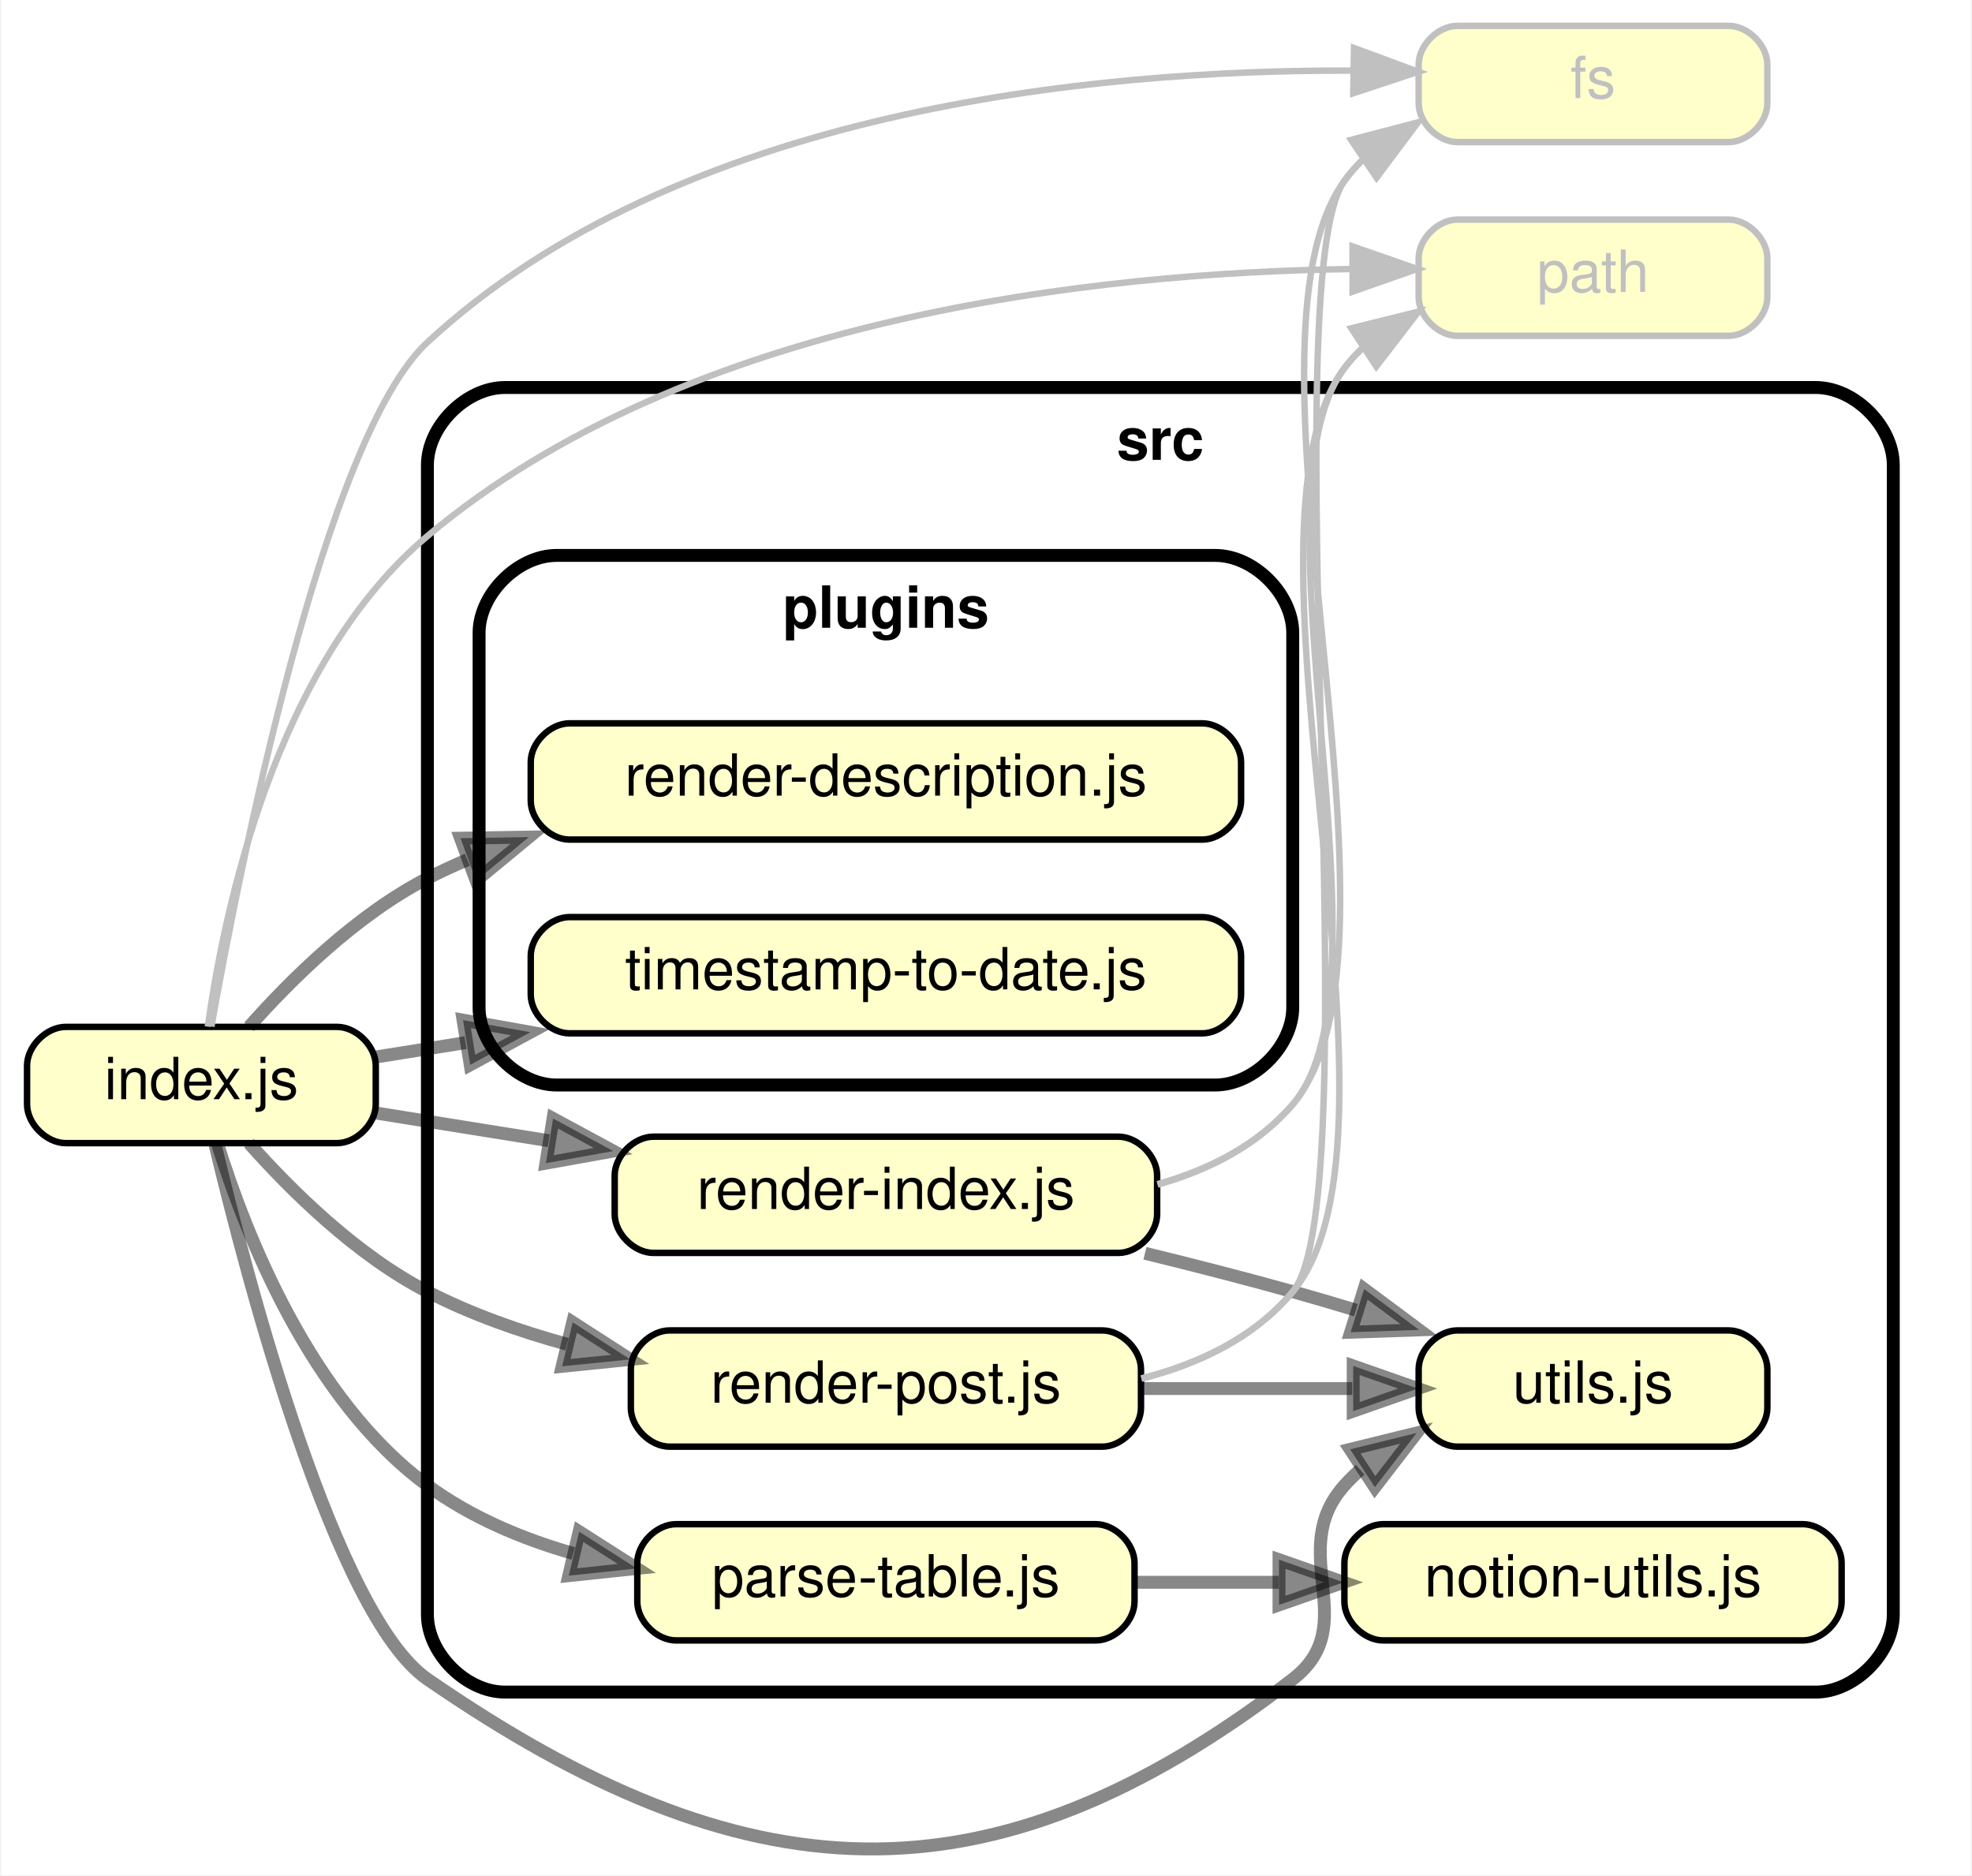
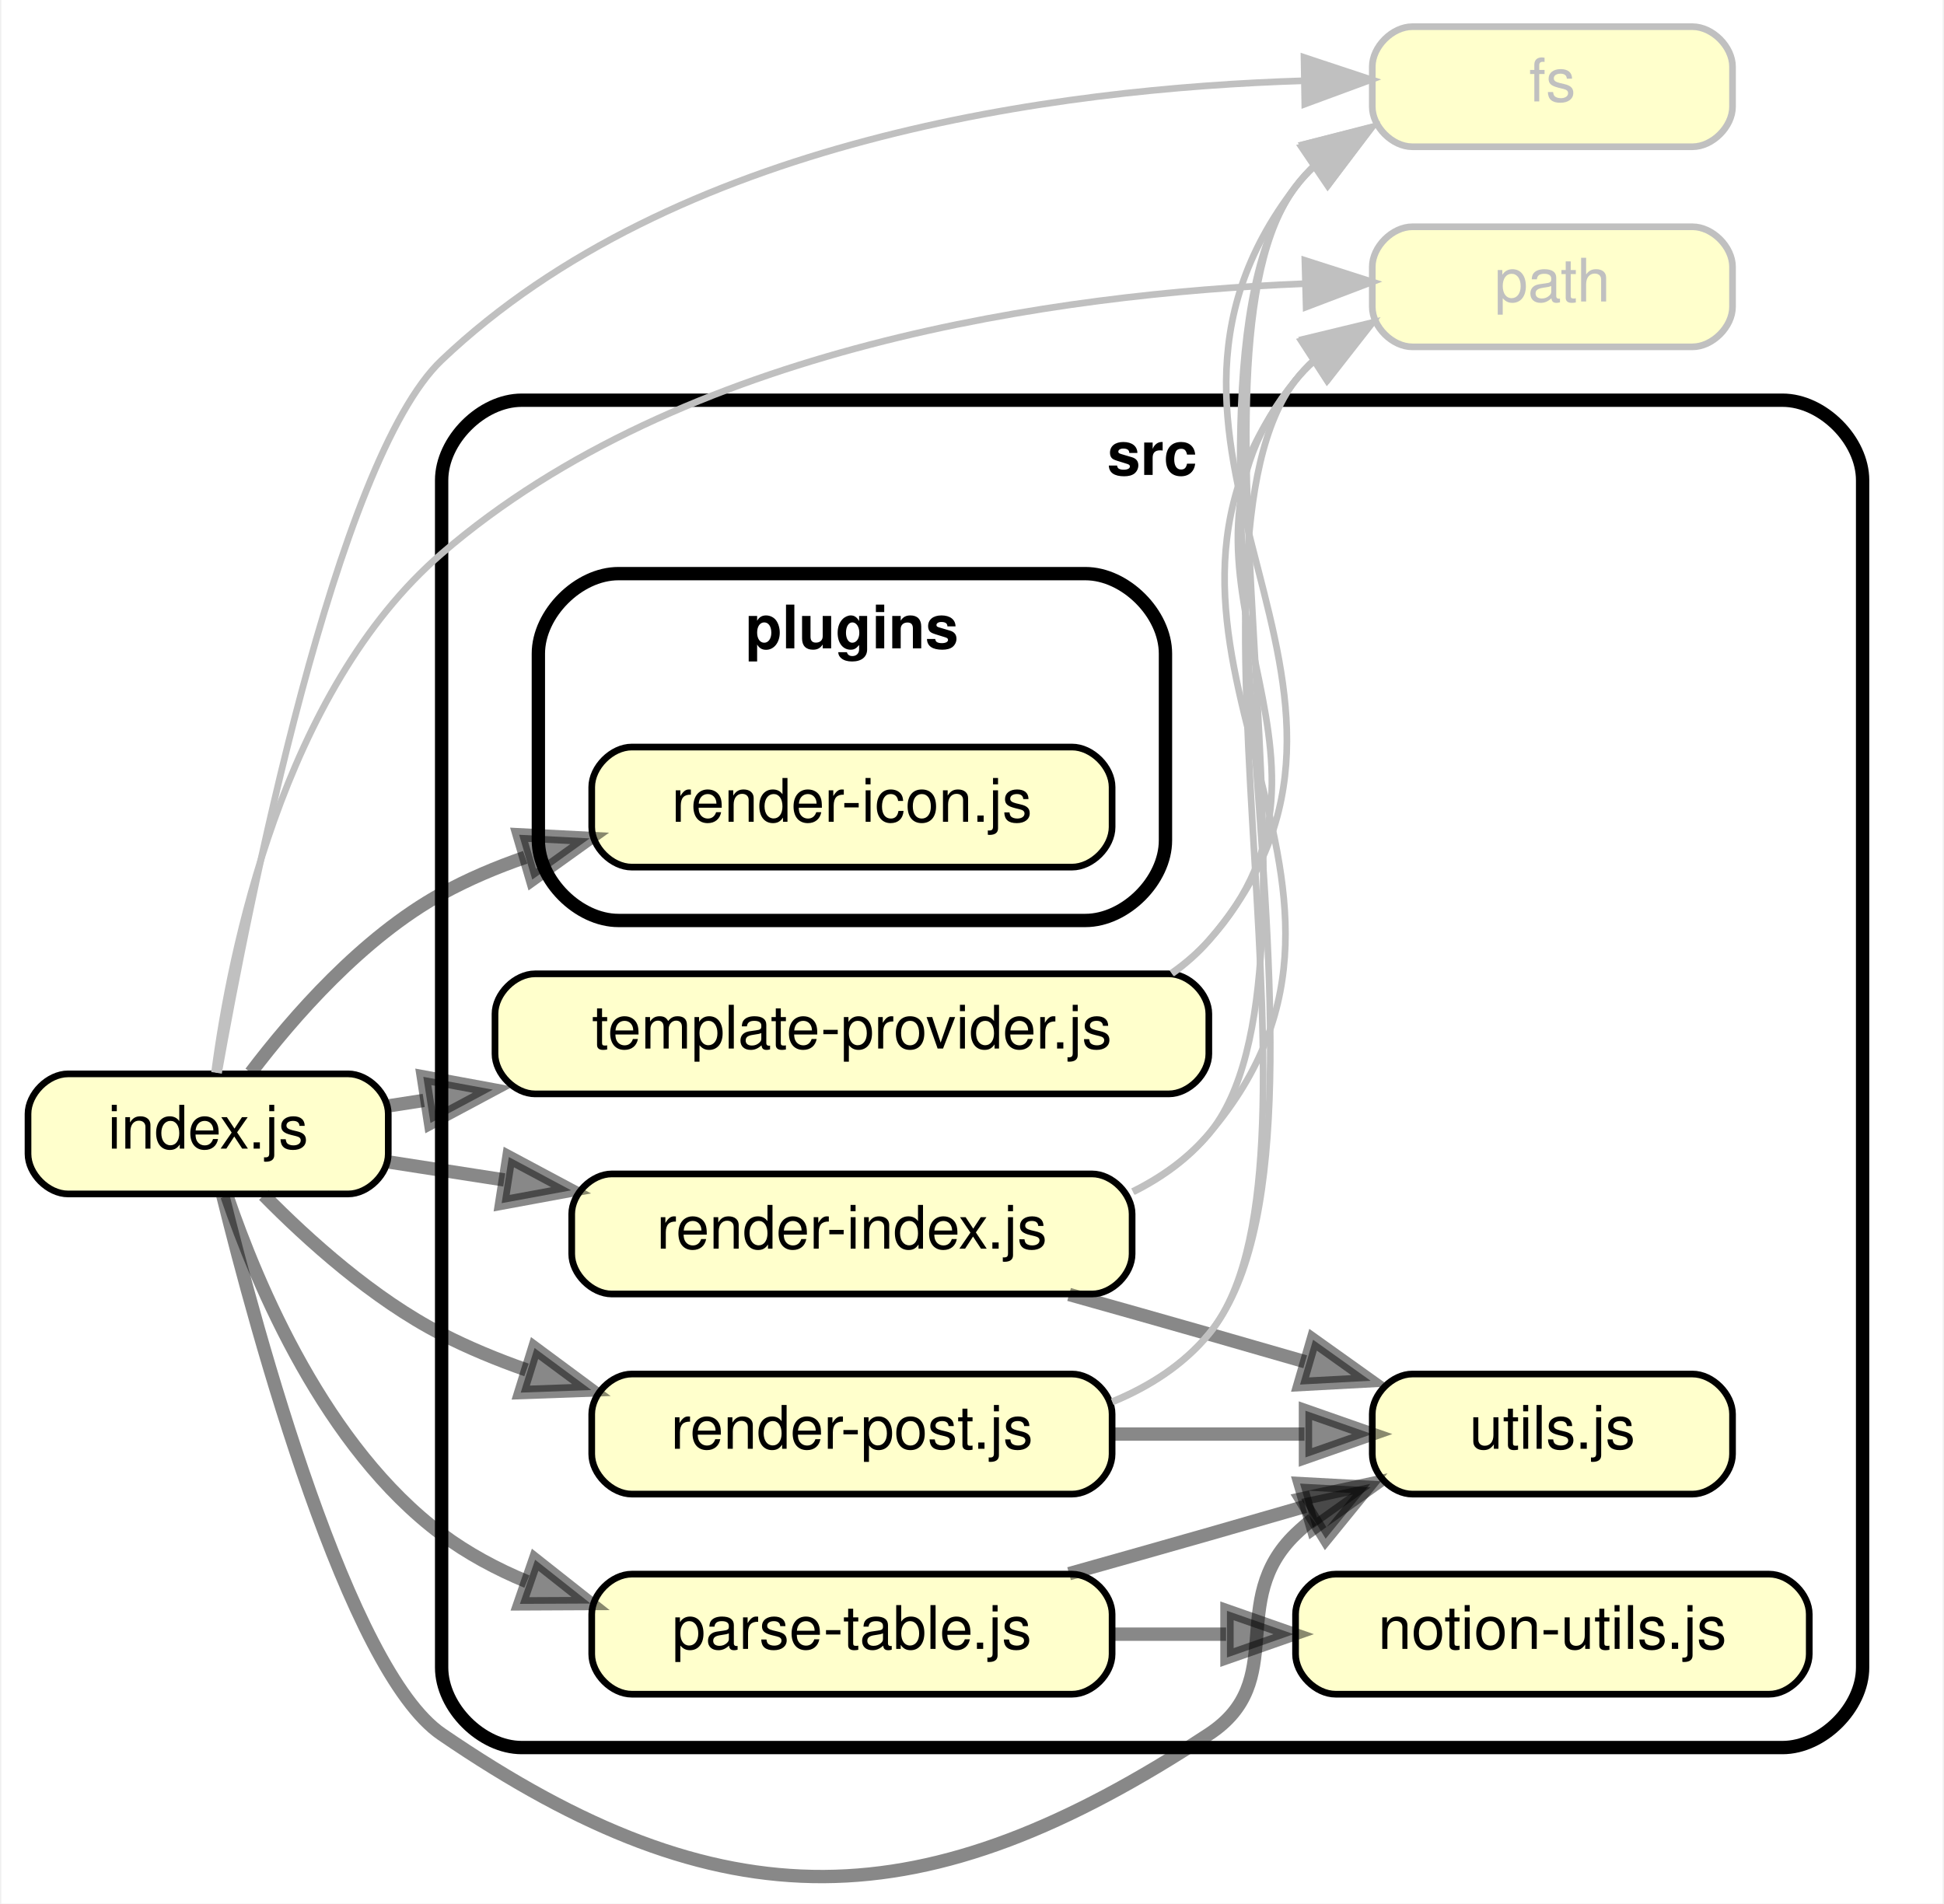
- <svg xmlns="http://www.w3.org/2000/svg" xmlns:xlink="http://www.w3.org/1999/xlink" width="305pt" height="290pt" viewBox="0.00 0.00 305.00 290.36">
-   <g id="graph0" class="graph" transform="scale(1 1) rotate(0) translate(4 286.361)">
-     <polygon fill="#ffffff" stroke="transparent" points="-4,4 -4,-286.361 301,-286.361 301,4 -4,4" />
+ <svg xmlns="http://www.w3.org/2000/svg" xmlns:xlink="http://www.w3.org/1999/xlink" width="291pt" height="285pt" viewBox="0.00 0.00 291.00 285.39">
+   <g id="graph0" class="graph" transform="scale(1 1) rotate(0) translate(4 281.3909)">
+     <polygon fill="#ffffff" stroke="transparent" points="-4,4 -4,-281.391 287,-281.391 287,4 -4,4" />
    <g id="clust1" class="cluster">
-       <path fill="#ffffff" stroke="#000000" stroke-width="2" d="M74,-24.361C74,-24.361 277,-24.361 277,-24.361 283,-24.361 289,-30.361 289,-36.361 289,-36.361 289,-214.361 289,-214.361 289,-220.361 283,-226.361 277,-226.361 277,-226.361 74,-226.361 74,-226.361 68,-226.361 62,-220.361 62,-214.361 62,-214.361 62,-36.361 62,-36.361 62,-30.361 68,-24.361 74,-24.361" />
-       <text text-anchor="middle" x="175.5" y="-215.161" font-family="Helvetica,sans-Serif" font-weight="bold" font-size="9.00" fill="#000000">src</text>
+       <path fill="#ffffff" stroke="#000000" stroke-width="2" d="M74,-19.391C74,-19.391 263,-19.391 263,-19.391 269,-19.391 275,-25.391 275,-31.391 275,-31.391 275,-209.391 275,-209.391 275,-215.391 269,-221.391 263,-221.391 263,-221.391 74,-221.391 74,-221.391 68,-221.391 62,-215.391 62,-209.391 62,-209.391 62,-31.391 62,-31.391 62,-25.391 68,-19.391 74,-19.391" />
+       <text text-anchor="middle" x="168.5" y="-210.191" font-family="Helvetica,sans-Serif" font-weight="bold" font-size="9.00" fill="#000000">src</text>
    </g>
    <g id="clust2" class="cluster">
-       <path fill="#ffffff" stroke="#000000" stroke-width="2" d="M82,-118.361C82,-118.361 184,-118.361 184,-118.361 190,-118.361 196,-124.361 196,-130.361 196,-130.361 196,-188.361 196,-188.361 196,-194.361 190,-200.361 184,-200.361 184,-200.361 82,-200.361 82,-200.361 76,-200.361 70,-194.361 70,-188.361 70,-188.361 70,-130.361 70,-130.361 70,-124.361 76,-118.361 82,-118.361" />
-       <text text-anchor="middle" x="133" y="-189.161" font-family="Helvetica,sans-Serif" font-weight="bold" font-size="9.00" fill="#000000">plugins</text>
+       <path fill="#ffffff" stroke="#000000" stroke-width="2" d="M88.5,-143.391C88.5,-143.391 158.5,-143.391 158.5,-143.391 164.5,-143.391 170.5,-149.391 170.5,-155.391 170.5,-155.391 170.5,-183.391 170.5,-183.391 170.5,-189.391 164.5,-195.391 158.5,-195.391 158.5,-195.391 88.5,-195.391 88.5,-195.391 82.5,-195.391 76.5,-189.391 76.5,-183.391 76.5,-183.391 76.5,-155.391 76.5,-155.391 76.5,-149.391 82.5,-143.391 88.5,-143.391" />
+       <text text-anchor="middle" x="123.5" y="-184.191" font-family="Helvetica,sans-Serif" font-weight="bold" font-size="9.00" fill="#000000">plugins</text>
    </g>
    <g id="node1" class="node">
-       <path fill="#ffffcc" stroke="#c0c0c0" d="M263.5,-282.361C263.5,-282.361 221.5,-282.361 221.5,-282.361 218.5,-282.361 215.5,-279.361 215.5,-276.361 215.5,-276.361 215.5,-270.361 215.5,-270.361 215.5,-267.361 218.5,-264.361 221.5,-264.361 221.5,-264.361 263.5,-264.361 263.5,-264.361 266.5,-264.361 269.5,-267.361 269.5,-270.361 269.5,-270.361 269.5,-276.361 269.5,-276.361 269.5,-279.361 266.5,-282.361 263.5,-282.361" />
-       <text text-anchor="middle" x="242.5" y="-271.161" font-family="Helvetica,sans-Serif" font-size="9.00" fill="#c0c0c0">fs</text>
+       <path fill="#ffffcc" stroke="#c0c0c0" d="M249.5,-277.391C249.5,-277.391 207.5,-277.391 207.5,-277.391 204.5,-277.391 201.5,-274.391 201.5,-271.391 201.5,-271.391 201.5,-265.391 201.5,-265.391 201.5,-262.391 204.5,-259.391 207.5,-259.391 207.5,-259.391 249.5,-259.391 249.5,-259.391 252.5,-259.391 255.5,-262.391 255.5,-265.391 255.5,-265.391 255.5,-271.391 255.5,-271.391 255.5,-274.391 252.5,-277.391 249.5,-277.391" />
+       <text text-anchor="middle" x="228.5" y="-266.191" font-family="Helvetica,sans-Serif" font-size="9.00" fill="#c0c0c0">fs</text>
    </g>
    <g id="node2" class="node">
      <g id="a_node2">
        <a xlink:href="https://github.com/dragonman225/notablog/tree/master/index.js" xlink:title="index.js">
-           <path fill="#ffffcc" stroke="#000000" d="M48,-127.361C48,-127.361 6,-127.361 6,-127.361 3,-127.361 0,-124.361 0,-121.361 0,-121.361 0,-115.361 0,-115.361 0,-112.361 3,-109.361 6,-109.361 6,-109.361 48,-109.361 48,-109.361 51,-109.361 54,-112.361 54,-115.361 54,-115.361 54,-121.361 54,-121.361 54,-124.361 51,-127.361 48,-127.361" />
-           <text text-anchor="middle" x="27" y="-116.161" font-family="Helvetica,sans-Serif" font-size="9.00" fill="#000000">index.js</text>
+           <path fill="#ffffcc" stroke="#000000" d="M48,-120.391C48,-120.391 6,-120.391 6,-120.391 3,-120.391 0,-117.391 0,-114.391 0,-114.391 0,-108.391 0,-108.391 0,-105.391 3,-102.391 6,-102.391 6,-102.391 48,-102.391 48,-102.391 51,-102.391 54,-105.391 54,-108.391 54,-108.391 54,-114.391 54,-114.391 54,-117.391 51,-120.391 48,-120.391" />
+           <text text-anchor="middle" x="27" y="-109.191" font-family="Helvetica,sans-Serif" font-size="9.00" fill="#000000">index.js</text>
        </a>
      </g>
    </g>
    <g id="edge7" class="edge">
-       <path fill="none" stroke="#c0c0c0" d="M28.55,-127.419C32.921,-151.915 46.071,-218.619 62,-233.361 100.924,-269.384 164.798,-275.57 205.198,-275.427" />
-       <polygon fill="#c0c0c0" stroke="#c0c0c0" points="205.493,-278.923 215.432,-275.254 205.374,-271.923 205.493,-278.923" />
+       <path fill="none" stroke="#c0c0c0" d="M28.557,-120.507C32.946,-145.163 46.137,-212.326 62,-227.391 96.826,-260.465 153.883,-268.135 191.32,-269.286" />
+       <polygon fill="#c0c0c0" stroke="#c0c0c0" points="191.267,-272.785 201.325,-269.453 191.385,-265.786 191.267,-272.785" />
    </g>
    <g id="node3" class="node">
-       <path fill="#ffffcc" stroke="#c0c0c0" d="M263.5,-252.361C263.5,-252.361 221.5,-252.361 221.5,-252.361 218.5,-252.361 215.5,-249.361 215.5,-246.361 215.5,-246.361 215.5,-240.361 215.5,-240.361 215.5,-237.361 218.5,-234.361 221.5,-234.361 221.5,-234.361 263.5,-234.361 263.5,-234.361 266.5,-234.361 269.5,-237.361 269.5,-240.361 269.5,-240.361 269.5,-246.361 269.5,-246.361 269.5,-249.361 266.5,-252.361 263.5,-252.361" />
-       <text text-anchor="middle" x="242.5" y="-241.161" font-family="Helvetica,sans-Serif" font-size="9.00" fill="#c0c0c0">path</text>
+       <path fill="#ffffcc" stroke="#c0c0c0" d="M249.5,-247.391C249.5,-247.391 207.5,-247.391 207.5,-247.391 204.5,-247.391 201.5,-244.391 201.5,-241.391 201.5,-241.391 201.5,-235.391 201.5,-235.391 201.5,-232.391 204.5,-229.391 207.5,-229.391 207.5,-229.391 249.5,-229.391 249.5,-229.391 252.5,-229.391 255.5,-232.391 255.5,-235.391 255.5,-235.391 255.5,-241.391 255.5,-241.391 255.5,-244.391 252.5,-247.391 249.5,-247.391" />
+       <text text-anchor="middle" x="228.5" y="-236.191" font-family="Helvetica,sans-Serif" font-size="9.00" fill="#c0c0c0">path</text>
    </g>
    <g id="edge8" class="edge">
-       <path fill="none" stroke="#c0c0c0" d="M27.994,-127.397C30.422,-144.896 38.303,-183.436 62,-203.361 102.368,-237.303 165.278,-244.152 205.161,-244.705" />
-       <polygon fill="#c0c0c0" stroke="#c0c0c0" points="205.265,-248.205 215.269,-244.717 205.274,-241.205 205.265,-248.205" />
+       <path fill="none" stroke="#c0c0c0" d="M27.957,-120.597C30.319,-138.433 38.09,-177.754 62,-198.391 98.051,-229.506 154.177,-237.343 191.139,-238.851" />
+       <polygon fill="#c0c0c0" stroke="#c0c0c0" points="191.397,-242.359 201.488,-239.129 191.585,-235.362 191.397,-242.359" />
    </g>
    <g id="node5" class="node">
      <g id="a_node5">
        <a xlink:href="https://github.com/dragonman225/notablog/tree/master/src/parse-table.js" xlink:title="parse-table.js">
-           <path fill="#ffffcc" stroke="#000000" d="M165.5,-50.361C165.5,-50.361 100.5,-50.361 100.5,-50.361 97.5,-50.361 94.5,-47.361 94.5,-44.361 94.5,-44.361 94.5,-38.361 94.5,-38.361 94.5,-35.361 97.5,-32.361 100.5,-32.361 100.5,-32.361 165.5,-32.361 165.5,-32.361 168.5,-32.361 171.5,-35.361 171.5,-38.361 171.5,-38.361 171.5,-44.361 171.5,-44.361 171.5,-47.361 168.5,-50.361 165.5,-50.361" />
-           <text text-anchor="middle" x="133" y="-39.161" font-family="Helvetica,sans-Serif" font-size="9.00" fill="#000000">parse-table.js</text>
+           <path fill="#ffffcc" stroke="#000000" d="M156.5,-45.391C156.5,-45.391 90.5,-45.391 90.5,-45.391 87.5,-45.391 84.5,-42.391 84.5,-39.391 84.5,-39.391 84.5,-33.391 84.5,-33.391 84.5,-30.391 87.5,-27.391 90.5,-27.391 90.5,-27.391 156.5,-27.391 156.5,-27.391 159.5,-27.391 162.5,-30.391 162.5,-33.391 162.5,-33.391 162.5,-39.391 162.5,-39.391 162.5,-42.391 159.5,-45.391 156.5,-45.391" />
+           <text text-anchor="middle" x="123.5" y="-34.191" font-family="Helvetica,sans-Serif" font-size="9.00" fill="#000000">parse-table.js</text>
        </a>
      </g>
    </g>
    <g id="edge1" class="edge">
-       <path fill="none" stroke="#000000" stroke-width="2" stroke-opacity="0.467" d="M29.535,-109.148C33.821,-95.387 43.856,-69.661 62,-56.361 68.646,-51.489 76.531,-48.128 84.587,-45.823" />
-       <polygon fill="#000000" fill-opacity="0.467" stroke="#000000" stroke-width="2" stroke-opacity="0.467" points="85.497,-49.205 94.428,-43.505 83.892,-42.391 85.497,-49.205" />
+       <path fill="none" stroke="#000000" stroke-width="2" stroke-opacity="0.467" d="M29.822,-102.099C34.366,-88.761 44.602,-64.371 62,-51.391 65.87,-48.503 70.224,-46.165 74.78,-44.273" />
+       <polygon fill="#000000" fill-opacity="0.467" stroke="#000000" stroke-width="2" stroke-opacity="0.467" points="76.016,-47.549 84.329,-40.981 73.735,-40.931 76.016,-47.549" />
    </g>
    <g id="node6" class="node">
      <g id="a_node6">
-         <a xlink:href="https://github.com/dragonman225/notablog/tree/master/src/plugins/render-description.js" xlink:title="render-description.js">
-           <path fill="#ffffcc" stroke="#000000" d="M182,-174.361C182,-174.361 84,-174.361 84,-174.361 81,-174.361 78,-171.361 78,-168.361 78,-168.361 78,-162.361 78,-162.361 78,-159.361 81,-156.361 84,-156.361 84,-156.361 182,-156.361 182,-156.361 185,-156.361 188,-159.361 188,-162.361 188,-162.361 188,-168.361 188,-168.361 188,-171.361 185,-174.361 182,-174.361" />
-           <text text-anchor="middle" x="133" y="-163.161" font-family="Helvetica,sans-Serif" font-size="9.00" fill="#000000">render-description.js</text>
+         <a xlink:href="https://github.com/dragonman225/notablog/tree/master/src/plugins/render-icon.js" xlink:title="render-icon.js">
+           <path fill="#ffffcc" stroke="#000000" d="M156.5,-169.391C156.5,-169.391 90.5,-169.391 90.5,-169.391 87.5,-169.391 84.5,-166.391 84.5,-163.391 84.5,-163.391 84.5,-157.391 84.5,-157.391 84.5,-154.391 87.5,-151.391 90.5,-151.391 90.5,-151.391 156.5,-151.391 156.5,-151.391 159.5,-151.391 162.5,-154.391 162.5,-157.391 162.5,-157.391 162.5,-163.391 162.5,-163.391 162.5,-166.391 159.5,-169.391 156.5,-169.391" />
+           <text text-anchor="middle" x="123.5" y="-158.191" font-family="Helvetica,sans-Serif" font-size="9.00" fill="#000000">render-icon.js</text>
        </a>
      </g>
    </g>
    <g id="edge2" class="edge">
-       <path fill="none" stroke="#000000" stroke-width="2" stroke-opacity="0.467" d="M34.382,-127.375C40.886,-134.702 51.014,-144.719 62,-150.361 64.003,-151.39 66.073,-152.348 68.19,-153.24" />
-       <polygon fill="#000000" fill-opacity="0.467" stroke="#000000" stroke-width="2" stroke-opacity="0.467" points="67.123,-156.577 77.716,-156.748 69.541,-150.008 67.123,-156.577" />
+       <path fill="none" stroke="#000000" stroke-width="2" stroke-opacity="0.467" d="M33.398,-120.573C39.7,-128.893 50.092,-140.825 62,-147.391 65.923,-149.554 70.168,-151.357 74.533,-152.861" />
+       <polygon fill="#000000" fill-opacity="0.467" stroke="#000000" stroke-width="2" stroke-opacity="0.467" points="73.617,-156.24 84.198,-155.697 75.588,-149.523 73.617,-156.24" />
    </g>
    <g id="node7" class="node">
      <g id="a_node7">
-         <a xlink:href="https://github.com/dragonman225/notablog/tree/master/src/plugins/timestamp-to-date.js" xlink:title="timestamp-to-date.js">
-           <path fill="#ffffcc" stroke="#000000" d="M182,-144.361C182,-144.361 84,-144.361 84,-144.361 81,-144.361 78,-141.361 78,-138.361 78,-138.361 78,-132.361 78,-132.361 78,-129.361 81,-126.361 84,-126.361 84,-126.361 182,-126.361 182,-126.361 185,-126.361 188,-129.361 188,-132.361 188,-132.361 188,-138.361 188,-138.361 188,-141.361 185,-144.361 182,-144.361" />
-           <text text-anchor="middle" x="133" y="-133.161" font-family="Helvetica,sans-Serif" font-size="9.00" fill="#000000">timestamp-to-date.js</text>
+         <a xlink:href="https://github.com/dragonman225/notablog/tree/master/src/render-index.js" xlink:title="render-index.js">
+           <path fill="#ffffcc" stroke="#000000" d="M159.5,-105.391C159.5,-105.391 87.5,-105.391 87.5,-105.391 84.5,-105.391 81.5,-102.391 81.5,-99.391 81.5,-99.391 81.5,-93.391 81.5,-93.391 81.5,-90.391 84.5,-87.391 87.5,-87.391 87.5,-87.391 159.5,-87.391 159.5,-87.391 162.5,-87.391 165.5,-90.391 165.5,-93.391 165.5,-93.391 165.5,-99.391 165.5,-99.391 165.5,-102.391 162.5,-105.391 159.5,-105.391" />
+           <text text-anchor="middle" x="123.5" y="-94.191" font-family="Helvetica,sans-Serif" font-size="9.00" fill="#000000">render-index.js</text>
        </a>
      </g>
    </g>
    <g id="edge3" class="edge">
-       <path fill="none" stroke="#000000" stroke-width="2" stroke-opacity="0.467" d="M54.023,-122.695C58.393,-123.396 63.076,-124.147 67.901,-124.921" />
-       <polygon fill="#000000" fill-opacity="0.467" stroke="#000000" stroke-width="2" stroke-opacity="0.467" points="67.52,-128.404 77.948,-126.532 68.628,-121.492 67.52,-128.404" />
+       <path fill="none" stroke="#000000" stroke-width="2" stroke-opacity="0.467" d="M54.137,-107.173C59.566,-106.329 65.438,-105.416 71.389,-104.491" />
+       <polygon fill="#000000" fill-opacity="0.467" stroke="#000000" stroke-width="2" stroke-opacity="0.467" points="72.071,-107.927 81.415,-102.933 70.996,-101.01 72.071,-107.927" />
    </g>
    <g id="node8" class="node">
      <g id="a_node8">
-         <a xlink:href="https://github.com/dragonman225/notablog/tree/master/src/render-index.js" xlink:title="render-index.js">
-           <path fill="#ffffcc" stroke="#000000" d="M169,-110.361C169,-110.361 97,-110.361 97,-110.361 94,-110.361 91,-107.361 91,-104.361 91,-104.361 91,-98.361 91,-98.361 91,-95.361 94,-92.361 97,-92.361 97,-92.361 169,-92.361 169,-92.361 172,-92.361 175,-95.361 175,-98.361 175,-98.361 175,-104.361 175,-104.361 175,-107.361 172,-110.361 169,-110.361" />
-           <text text-anchor="middle" x="133" y="-99.161" font-family="Helvetica,sans-Serif" font-size="9.00" fill="#000000">render-index.js</text>
+         <a xlink:href="https://github.com/dragonman225/notablog/tree/master/src/render-post.js" xlink:title="render-post.js">
+           <path fill="#ffffcc" stroke="#000000" d="M156.5,-75.391C156.5,-75.391 90.5,-75.391 90.5,-75.391 87.5,-75.391 84.5,-72.391 84.5,-69.391 84.5,-69.391 84.5,-63.391 84.5,-63.391 84.5,-60.391 87.5,-57.391 90.5,-57.391 90.5,-57.391 156.5,-57.391 156.5,-57.391 159.5,-57.391 162.5,-60.391 162.5,-63.391 162.5,-63.391 162.5,-69.391 162.5,-69.391 162.5,-72.391 159.5,-75.391 156.5,-75.391" />
+           <text text-anchor="middle" x="123.5" y="-64.191" font-family="Helvetica,sans-Serif" font-size="9.00" fill="#000000">render-post.js</text>
        </a>
      </g>
    </g>
    <g id="edge4" class="edge">
-       <path fill="none" stroke="#000000" stroke-width="2" stroke-opacity="0.467" d="M54.023,-114.027C62.221,-112.712 71.521,-111.221 80.788,-109.734" />
-       <polygon fill="#000000" fill-opacity="0.467" stroke="#000000" stroke-width="2" stroke-opacity="0.467" points="81.459,-113.172 90.779,-108.132 80.351,-106.26 81.459,-113.172" />
+       <path fill="none" stroke="#000000" stroke-width="2" stroke-opacity="0.467" d="M35.348,-102.209C41.953,-95.485 51.746,-86.65 62,-81.391 66.014,-79.332 70.322,-77.548 74.726,-76.003" />
+       <polygon fill="#000000" fill-opacity="0.467" stroke="#000000" stroke-width="2" stroke-opacity="0.467" points="75.93,-79.294 84.445,-72.99 73.857,-72.608 75.93,-79.294" />
    </g>
    <g id="node9" class="node">
      <g id="a_node9">
-         <a xlink:href="https://github.com/dragonman225/notablog/tree/master/src/render-post.js" xlink:title="render-post.js">
-           <path fill="#ffffcc" stroke="#000000" d="M166.5,-80.361C166.5,-80.361 99.5,-80.361 99.5,-80.361 96.5,-80.361 93.5,-77.361 93.5,-74.361 93.5,-74.361 93.5,-68.361 93.5,-68.361 93.5,-65.361 96.5,-62.361 99.5,-62.361 99.5,-62.361 166.5,-62.361 166.5,-62.361 169.5,-62.361 172.5,-65.361 172.5,-68.361 172.5,-68.361 172.5,-74.361 172.5,-74.361 172.5,-77.361 169.5,-80.361 166.5,-80.361" />
-           <text text-anchor="middle" x="133" y="-69.161" font-family="Helvetica,sans-Serif" font-size="9.00" fill="#000000">render-post.js</text>
+         <a xlink:href="https://github.com/dragonman225/notablog/tree/master/src/template-provider.js" xlink:title="template-provider.js">
+           <path fill="#ffffcc" stroke="#000000" d="M171,-135.391C171,-135.391 76,-135.391 76,-135.391 73,-135.391 70,-132.391 70,-129.391 70,-129.391 70,-123.391 70,-123.391 70,-120.391 73,-117.391 76,-117.391 76,-117.391 171,-117.391 171,-117.391 174,-117.391 177,-120.391 177,-123.391 177,-123.391 177,-129.391 177,-129.391 177,-132.391 174,-135.391 171,-135.391" />
+           <text text-anchor="middle" x="123.5" y="-124.191" font-family="Helvetica,sans-Serif" font-size="9.00" fill="#000000">template-provider.js</text>
        </a>
      </g>
    </g>
    <g id="edge5" class="edge">
-       <path fill="none" stroke="#000000" stroke-width="2" stroke-opacity="0.467" d="M34.382,-109.347C40.886,-102.019 51.014,-92.003 62,-86.361 68.701,-82.919 76.146,-80.267 83.621,-78.223" />
-       <polygon fill="#000000" fill-opacity="0.467" stroke="#000000" stroke-width="2" stroke-opacity="0.467" points="84.5,-81.612 93.405,-75.872 82.864,-74.806 84.5,-81.612" />
+       <path fill="none" stroke="#000000" stroke-width="2" stroke-opacity="0.467" d="M54.137,-115.609C55.824,-115.871 57.553,-116.14 59.314,-116.414" />
+       <polygon fill="#000000" fill-opacity="0.467" stroke="#000000" stroke-width="2" stroke-opacity="0.467" points="59.254,-119.947 69.673,-118.024 60.329,-113.029 59.254,-119.947" />
    </g>
    <g id="node10" class="node">
      <g id="a_node10">
        <a xlink:href="https://github.com/dragonman225/notablog/tree/master/src/utils.js" xlink:title="utils.js">
-           <path fill="#ffffcc" stroke="#000000" d="M263.5,-80.361C263.5,-80.361 221.5,-80.361 221.5,-80.361 218.5,-80.361 215.5,-77.361 215.5,-74.361 215.5,-74.361 215.5,-68.361 215.5,-68.361 215.5,-65.361 218.5,-62.361 221.5,-62.361 221.5,-62.361 263.5,-62.361 263.5,-62.361 266.5,-62.361 269.5,-65.361 269.5,-68.361 269.5,-68.361 269.5,-74.361 269.5,-74.361 269.5,-77.361 266.5,-80.361 263.5,-80.361" />
-           <text text-anchor="middle" x="242.5" y="-69.161" font-family="Helvetica,sans-Serif" font-size="9.00" fill="#000000">utils.js</text>
+           <path fill="#ffffcc" stroke="#000000" d="M249.5,-75.391C249.5,-75.391 207.5,-75.391 207.5,-75.391 204.5,-75.391 201.5,-72.391 201.5,-69.391 201.5,-69.391 201.5,-63.391 201.5,-63.391 201.5,-60.391 204.5,-57.391 207.5,-57.391 207.5,-57.391 249.5,-57.391 249.5,-57.391 252.5,-57.391 255.5,-60.391 255.5,-63.391 255.5,-63.391 255.5,-69.391 255.5,-69.391 255.5,-72.391 252.5,-75.391 249.5,-75.391" />
+           <text text-anchor="middle" x="228.5" y="-64.191" font-family="Helvetica,sans-Serif" font-size="9.00" fill="#000000">utils.js</text>
        </a>
      </g>
    </g>
    <g id="edge6" class="edge">
-       <path fill="none" stroke="#000000" stroke-width="2" stroke-opacity="0.467" d="M29.118,-109.115C34.214,-87.775 47.79,-36.158 62,-26.361 111.031,7.445 148.773,9.922 196,-26.361 206.943,-34.768 194.798,-46.078 204,-56.361 204.765,-57.216 205.585,-58.023 206.45,-58.785" />
-       <polygon fill="#000000" fill-opacity="0.467" stroke="#000000" stroke-width="2" stroke-opacity="0.467" points="204.893,-61.948 215.182,-64.478 208.717,-56.084 204.893,-61.948" />
+       <path fill="none" stroke="#000000" stroke-width="2" stroke-opacity="0.467" d="M29.149,-102.343C34.312,-81.46 48.025,-30.951 62,-21.391 104.185,7.467 134.274,6.66 177,-21.391 189.147,-29.366 179.535,-41.31 190,-51.391 190.801,-52.162 191.646,-52.895 192.527,-53.592" />
+       <polygon fill="#000000" fill-opacity="0.467" stroke="#000000" stroke-width="2" stroke-opacity="0.467" points="190.847,-56.667 201.199,-58.92 194.511,-50.703 190.847,-56.667" />
    </g>
    <g id="node4" class="node">
      <g id="a_node4">
        <a xlink:href="https://github.com/dragonman225/notablog/tree/master/src/notion-utils.js" xlink:title="notion-utils.js">
-           <path fill="#ffffcc" stroke="#000000" d="M275,-50.361C275,-50.361 210,-50.361 210,-50.361 207,-50.361 204,-47.361 204,-44.361 204,-44.361 204,-38.361 204,-38.361 204,-35.361 207,-32.361 210,-32.361 210,-32.361 275,-32.361 275,-32.361 278,-32.361 281,-35.361 281,-38.361 281,-38.361 281,-44.361 281,-44.361 281,-47.361 278,-50.361 275,-50.361" />
-           <text text-anchor="middle" x="242.5" y="-39.161" font-family="Helvetica,sans-Serif" font-size="9.00" fill="#000000">notion-utils.js</text>
+           <path fill="#ffffcc" stroke="#000000" d="M261,-45.391C261,-45.391 196,-45.391 196,-45.391 193,-45.391 190,-42.391 190,-39.391 190,-39.391 190,-33.391 190,-33.391 190,-30.391 193,-27.391 196,-27.391 196,-27.391 261,-27.391 261,-27.391 264,-27.391 267,-30.391 267,-33.391 267,-33.391 267,-39.391 267,-39.391 267,-42.391 264,-45.391 261,-45.391" />
+           <text text-anchor="middle" x="228.5" y="-34.191" font-family="Helvetica,sans-Serif" font-size="9.00" fill="#000000">notion-utils.js</text>
        </a>
      </g>
    </g>
    <g id="edge9" class="edge">
-       <path fill="none" stroke="#000000" stroke-width="2" stroke-opacity="0.467" d="M171.606,-41.361C178.802,-41.361 186.407,-41.361 193.859,-41.361" />
-       <polygon fill="#000000" fill-opacity="0.467" stroke="#000000" stroke-width="2" stroke-opacity="0.467" points="193.874,-44.861 203.874,-41.361 193.874,-37.861 193.874,-44.861" />
+       <path fill="none" stroke="#000000" stroke-width="2" stroke-opacity="0.467" d="M162.598,-36.391C168.137,-36.391 173.89,-36.391 179.586,-36.391" />
+       <polygon fill="#000000" fill-opacity="0.467" stroke="#000000" stroke-width="2" stroke-opacity="0.467" points="179.719,-39.891 189.719,-36.391 179.719,-32.891 179.719,-39.891" />
+     </g>
+     <g id="edge10" class="edge">
+       <path fill="none" stroke="#000000" stroke-width="2" stroke-opacity="0.467" d="M156.051,-45.461C162.97,-47.405 170.229,-49.456 177,-51.391 181.678,-52.728 186.593,-54.144 191.451,-55.551" />
+       <polygon fill="#000000" fill-opacity="0.467" stroke="#000000" stroke-width="2" stroke-opacity="0.467" points="190.673,-58.97 201.253,-58.399 192.626,-52.248 190.673,-58.97" />
+     </g>
+     <g id="edge12" class="edge">
+       <path fill="none" stroke="#c0c0c0" d="M165.679,-102.698C169.992,-104.854 173.914,-107.684 177,-111.391 197.277,-135.742 170.942,-228.075 190,-253.391 190.917,-254.609 191.947,-255.728 193.065,-256.756" />
+       <polygon fill="#c0c0c0" stroke="#c0c0c0" points="191.182,-259.707 201.453,-262.309 195.046,-253.87 191.182,-259.707" />
+     </g>
+     <g id="edge13" class="edge">
+       <path fill="none" stroke="#c0c0c0" d="M165.596,-102.768C169.923,-104.912 173.871,-107.721 177,-111.391 209.798,-149.861 158.675,-184.712 190,-224.391 190.818,-225.427 191.72,-226.387 192.689,-227.275" />
+       <polygon fill="#c0c0c0" stroke="#c0c0c0" points="190.874,-230.27 201.164,-232.791 194.692,-224.403 190.874,-230.27" />
    </g>
    <g id="edge11" class="edge">
-       <path fill="none" stroke="#c0c0c0" d="M175.113,-102.945C183.105,-105.205 190.633,-109.041 196,-115.361 216.601,-139.622 185.311,-232.598 204,-258.361 204.895,-259.595 205.907,-260.727 207.01,-261.767" />
-       <polygon fill="#c0c0c0" stroke="#c0c0c0" points="205.088,-264.692 215.34,-267.362 208.991,-258.881 205.088,-264.692" />
+       <path fill="none" stroke="#000000" stroke-width="2" stroke-opacity="0.467" d="M156.051,-87.321C162.97,-85.377 170.229,-83.326 177,-81.391 181.678,-80.054 186.593,-78.638 191.451,-77.23" />
+       <polygon fill="#000000" fill-opacity="0.467" stroke="#000000" stroke-width="2" stroke-opacity="0.467" points="192.626,-80.534 201.253,-74.382 190.673,-73.812 192.626,-80.534" />
    </g>
-     <g id="edge12" class="edge">
-       <path fill="none" stroke="#c0c0c0" d="M175.046,-103.003C183.042,-105.259 190.589,-109.079 196,-115.361 212.575,-134.602 188.711,-209.083 204,-229.361 204.819,-230.447 205.73,-231.449 206.716,-232.373" />
-       <polygon fill="#c0c0c0" stroke="#c0c0c0" points="205.129,-235.517 215.417,-238.047 208.952,-229.653 205.129,-235.517" />
+     <g id="edge15" class="edge">
+       <path fill="none" stroke="#c0c0c0" d="M162.575,-71.207C168.117,-73.5 173.209,-76.765 177,-81.391 201.294,-111.04 167.19,-222.585 190,-253.391 190.907,-254.616 191.929,-255.741 193.04,-256.774" />
+       <polygon fill="#c0c0c0" stroke="#c0c0c0" points="191.14,-259.714 201.403,-262.346 195.022,-253.889 191.14,-259.714" />
    </g>
-     <g id="edge10" class="edge">
-       <path fill="none" stroke="#000000" stroke-width="2" stroke-opacity="0.467" d="M173.114,-92.308C180.741,-90.446 188.637,-88.421 196,-86.361 199.186,-85.469 202.48,-84.501 205.776,-83.501" />
-       <polygon fill="#000000" fill-opacity="0.467" stroke="#000000" stroke-width="2" stroke-opacity="0.467" points="207.059,-86.767 215.561,-80.446 204.972,-80.085 207.059,-86.767" />
+     <g id="edge16" class="edge">
+       <path fill="none" stroke="#c0c0c0" d="M162.515,-71.257C168.064,-73.543 173.174,-76.794 177,-81.391 197.411,-105.918 170.529,-199.112 190,-224.391 190.83,-225.469 191.751,-226.463 192.744,-227.381" />
+       <polygon fill="#c0c0c0" stroke="#c0c0c0" points="191.183,-230.54 201.481,-233.029 194.983,-224.661 191.183,-230.54" />
    </g>
    <g id="edge14" class="edge">
-       <path fill="none" stroke="#c0c0c0" d="M172.599,-72.89C181.542,-75.17 190.119,-79.261 196,-86.361 208.204,-101.095 192.839,-242.822 204,-258.361 204.889,-259.599 205.896,-260.735 206.995,-261.777" />
-       <polygon fill="#c0c0c0" stroke="#c0c0c0" points="205.062,-264.695 215.31,-267.384 208.976,-258.891 205.062,-264.695" />
+       <path fill="none" stroke="#000000" stroke-width="2" stroke-opacity="0.467" d="M162.598,-66.391C172.003,-66.391 182.022,-66.391 191.336,-66.391" />
+       <polygon fill="#000000" fill-opacity="0.467" stroke="#000000" stroke-width="2" stroke-opacity="0.467" points="191.481,-69.891 201.481,-66.391 191.481,-62.891 191.481,-69.891" />
    </g>
-     <g id="edge15" class="edge">
-       <path fill="none" stroke="#c0c0c0" d="M172.553,-72.928C181.496,-75.208 190.086,-79.289 196,-86.361 216.418,-110.776 185.019,-203.812 204,-229.361 204.811,-230.453 205.716,-231.46 206.696,-232.388" />
-       <polygon fill="#c0c0c0" stroke="#c0c0c0" points="205.091,-235.521 215.373,-238.081 208.931,-229.669 205.091,-235.521" />
+     <g id="edge17" class="edge">
+       <path fill="none" stroke="#c0c0c0" d="M171.495,-135.421C173.508,-136.859 175.364,-138.506 177,-140.391 210.132,-178.574 159.128,-213.358 190,-253.391 190.813,-254.445 191.711,-255.426 192.676,-256.337" />
+       <polygon fill="#c0c0c0" stroke="#c0c0c0" points="190.892,-259.356 201.135,-262.063 194.816,-253.559 190.892,-259.356" />
    </g>
-     <g id="edge13" class="edge">
-       <path fill="none" stroke="#000000" stroke-width="2" stroke-opacity="0.467" d="M172.532,-71.361C183.191,-71.361 194.686,-71.361 205.218,-71.361" />
-       <polygon fill="#000000" fill-opacity="0.467" stroke="#000000" stroke-width="2" stroke-opacity="0.467" points="205.362,-74.861 215.362,-71.361 205.362,-67.861 205.362,-74.861" />
+     <g id="edge18" class="edge">
+       <path fill="none" stroke="#c0c0c0" d="M171.407,-135.5C173.443,-136.917 175.327,-138.538 177,-140.391 202.311,-168.436 166.018,-195.202 190,-224.391 190.838,-225.411 191.757,-226.357 192.741,-227.234" />
+       <polygon fill="#c0c0c0" stroke="#c0c0c0" points="190.972,-230.257 201.282,-232.696 194.743,-224.36 190.972,-230.257" />
    </g>
  </g>
</svg>
